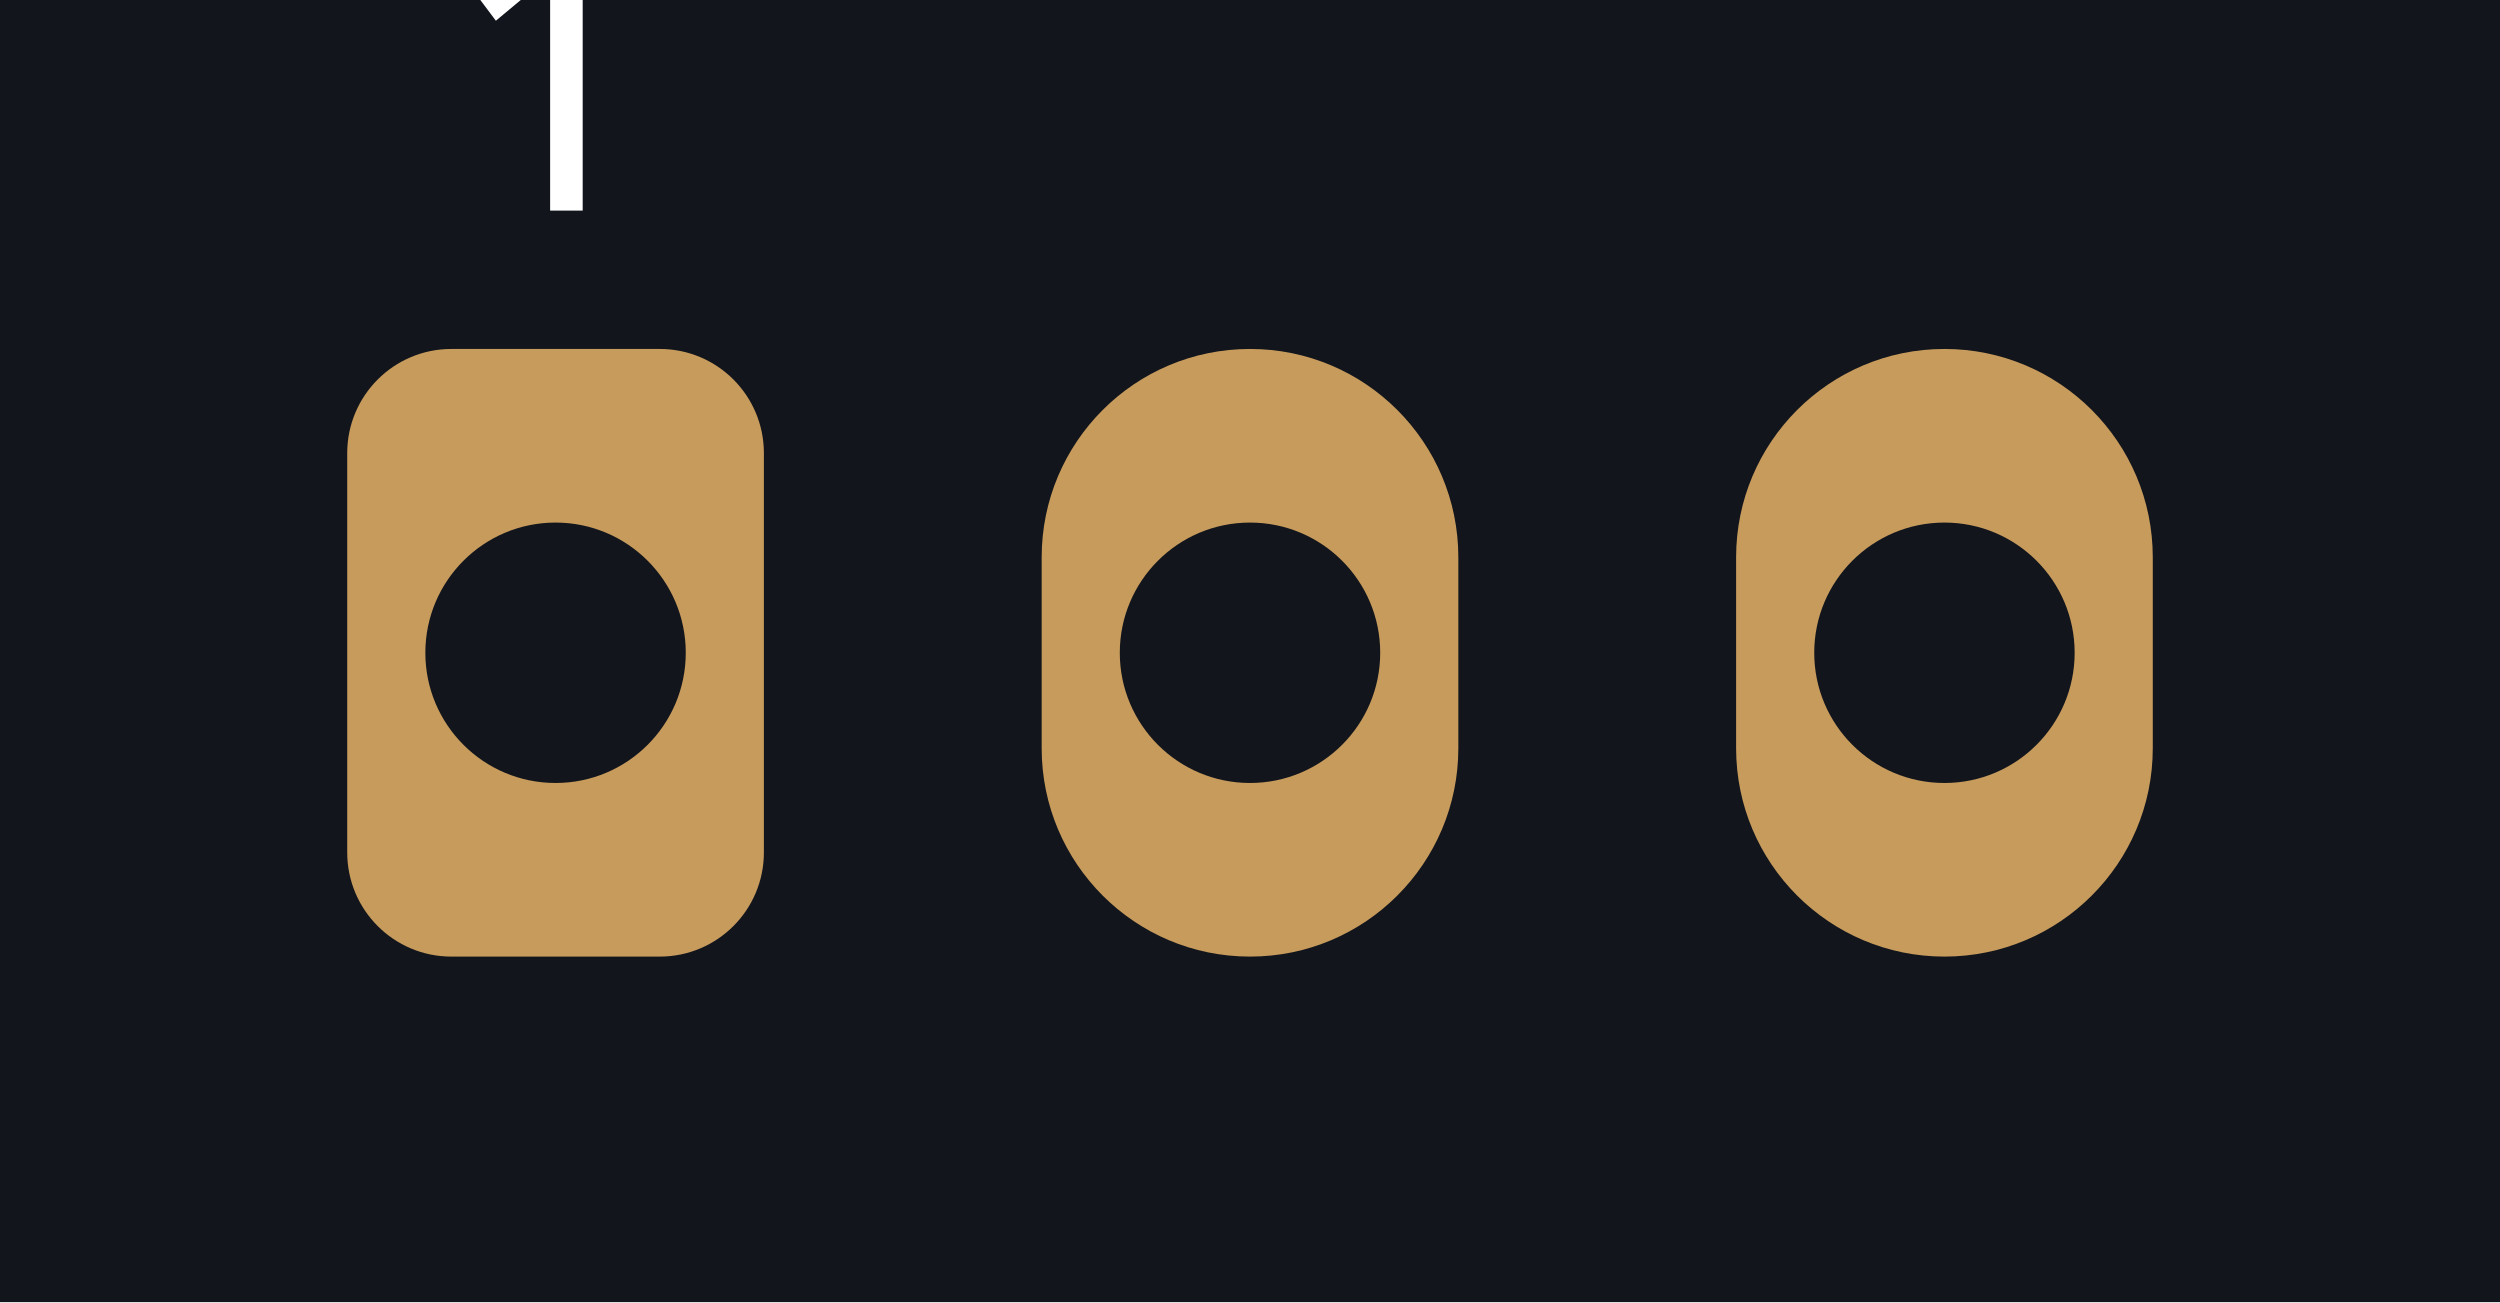
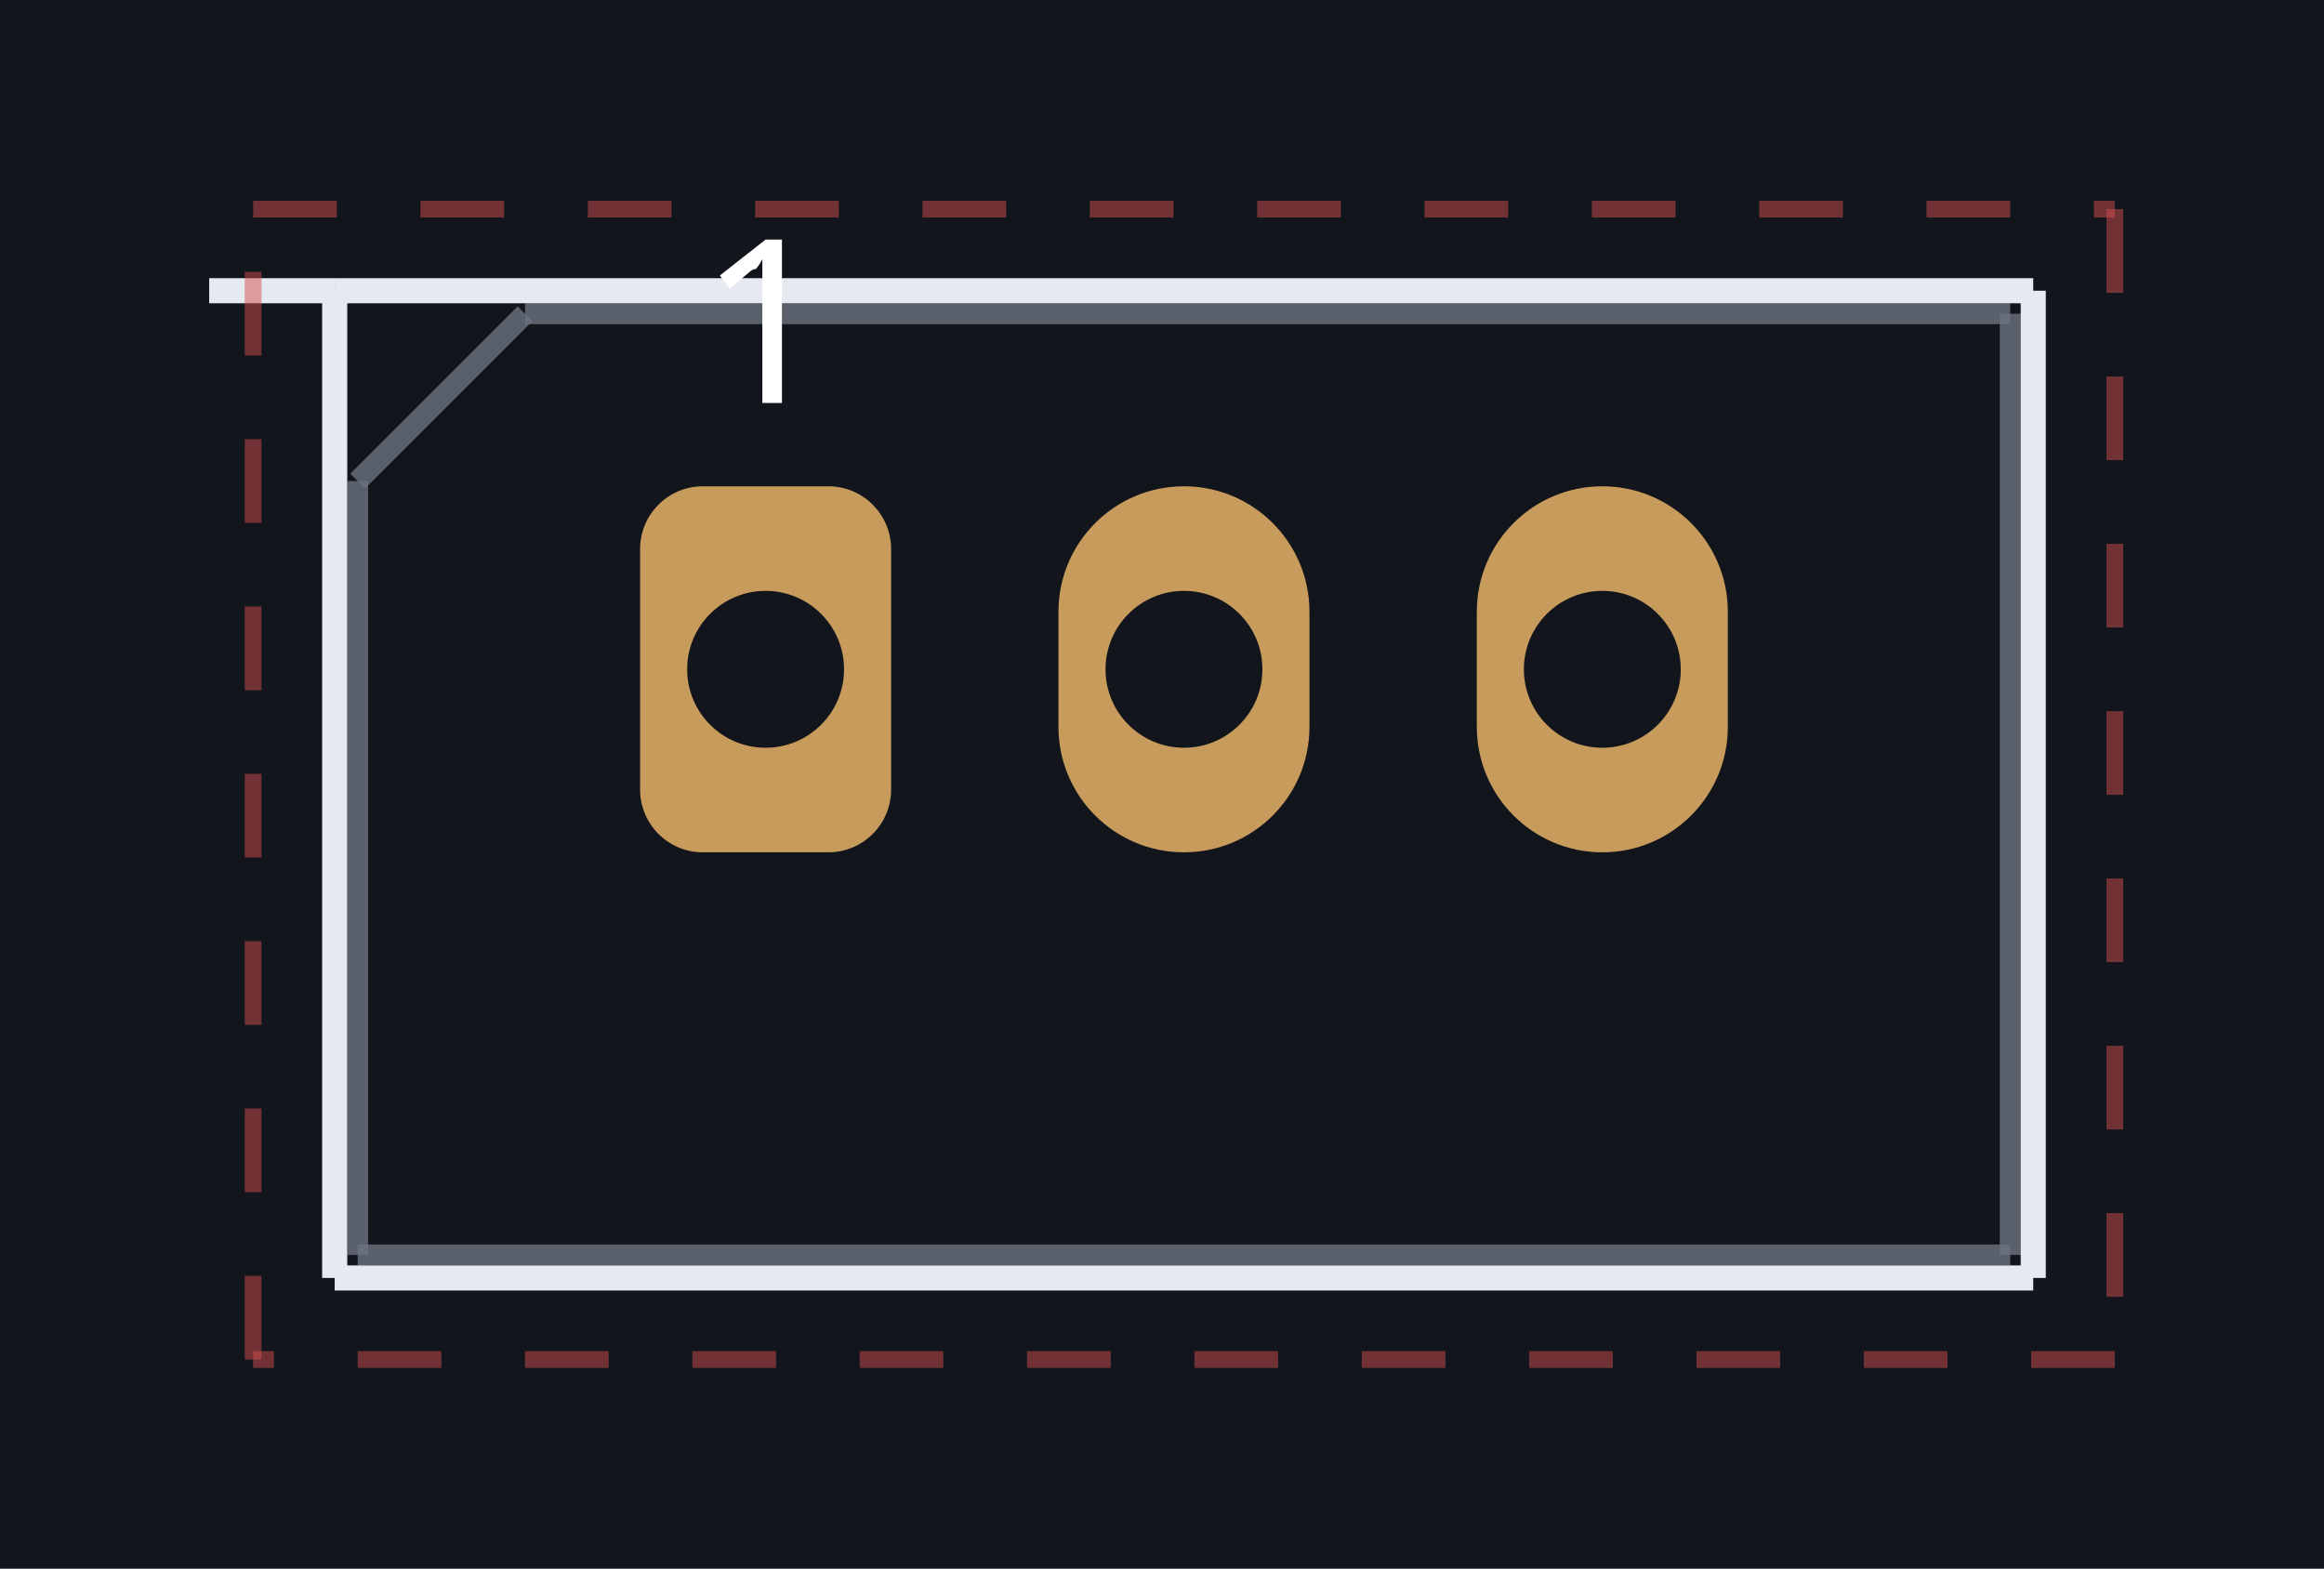
- <svg xmlns="http://www.w3.org/2000/svg" viewBox="-1.60 -1.88 7.20 3.75" preserveAspectRatio="xMidYMid meet" style="width:100%;height:100%">
-   <rect x="-1.60" y="-1.88" width="7.20" height="3.75" fill="#12151c" />
+ <svg xmlns="http://www.w3.org/2000/svg" viewBox="-3.66 -3.20 11.11 7.50" preserveAspectRatio="xMidYMid meet" style="width:100%;height:100%">
+   <rect x="-3.66" y="-3.20" width="11.11" height="7.50" fill="#12151c" />
+   <line x1="-1.150" y1="-1.700" x2="5.950" y2="-1.700" stroke="#6b7280" stroke-width="0.100" opacity="0.8" />
+   <line x1="5.950" y1="-1.700" x2="5.950" y2="2.800" stroke="#6b7280" stroke-width="0.100" opacity="0.8" />
+   <line x1="5.950" y1="2.800" x2="-1.950" y2="2.800" stroke="#6b7280" stroke-width="0.100" opacity="0.8" />
+   <line x1="-1.950" y1="2.800" x2="-1.950" y2="-0.900" stroke="#6b7280" stroke-width="0.100" opacity="0.8" />
+   <line x1="-1.950" y1="-0.900" x2="-1.150" y2="-1.700" stroke="#6b7280" stroke-width="0.100" opacity="0.8" />
+   <line x1="-2.060" y1="-1.810" x2="6.060" y2="-1.810" stroke="#e6e9ef" stroke-width="0.120" opacity="1" />
+   <line x1="6.060" y1="-1.810" x2="6.060" y2="2.910" stroke="#e6e9ef" stroke-width="0.120" opacity="1" />
+   <line x1="6.060" y1="2.910" x2="-2.060" y2="2.910" stroke="#e6e9ef" stroke-width="0.120" opacity="1" />
+   <line x1="-2.060" y1="2.910" x2="-2.060" y2="-1.810" stroke="#e6e9ef" stroke-width="0.120" opacity="1" />
+   <line x1="-2.060" y1="-1.810" x2="-2.660" y2="-1.810" stroke="#e6e9ef" stroke-width="0.120" opacity="1" />
+   <line x1="-2.450" y1="-2.200" x2="6.450" y2="-2.200" stroke="#d24d4d" stroke-width="0.080" opacity="0.5" stroke-dasharray="0.4 0.4" />
+   <line x1="6.450" y1="-2.200" x2="6.450" y2="3.300" stroke="#d24d4d" stroke-width="0.080" opacity="0.5" stroke-dasharray="0.4 0.4" />
+   <line x1="6.450" y1="3.300" x2="-2.450" y2="3.300" stroke="#d24d4d" stroke-width="0.080" opacity="0.5" stroke-dasharray="0.4 0.4" />
+   <line x1="-2.450" y1="3.300" x2="-2.450" y2="-2.200" stroke="#d24d4d" stroke-width="0.080" opacity="0.5" stroke-dasharray="0.4 0.4" />
  <rect x="-0.600" y="-0.875" width="1.200" height="1.750" rx="0.300" fill="#c79b5c" />
  <circle cx="0.000" cy="0.000" r="0.375" fill="#12151c" />
  <text x="0.000" y="-1.275" fill="#ffffff" font-size="1.1" text-anchor="middle" font-family="sans-serif">1</text>
  <rect x="1.400" y="-0.875" width="1.200" height="1.750" rx="0.600" fill="#c79b5c" />
  <circle cx="2.000" cy="0.000" r="0.375" fill="#12151c" />
  <rect x="3.400" y="-0.875" width="1.200" height="1.750" rx="0.600" fill="#c79b5c" />
  <circle cx="4.000" cy="0.000" r="0.375" fill="#12151c" />
</svg>
